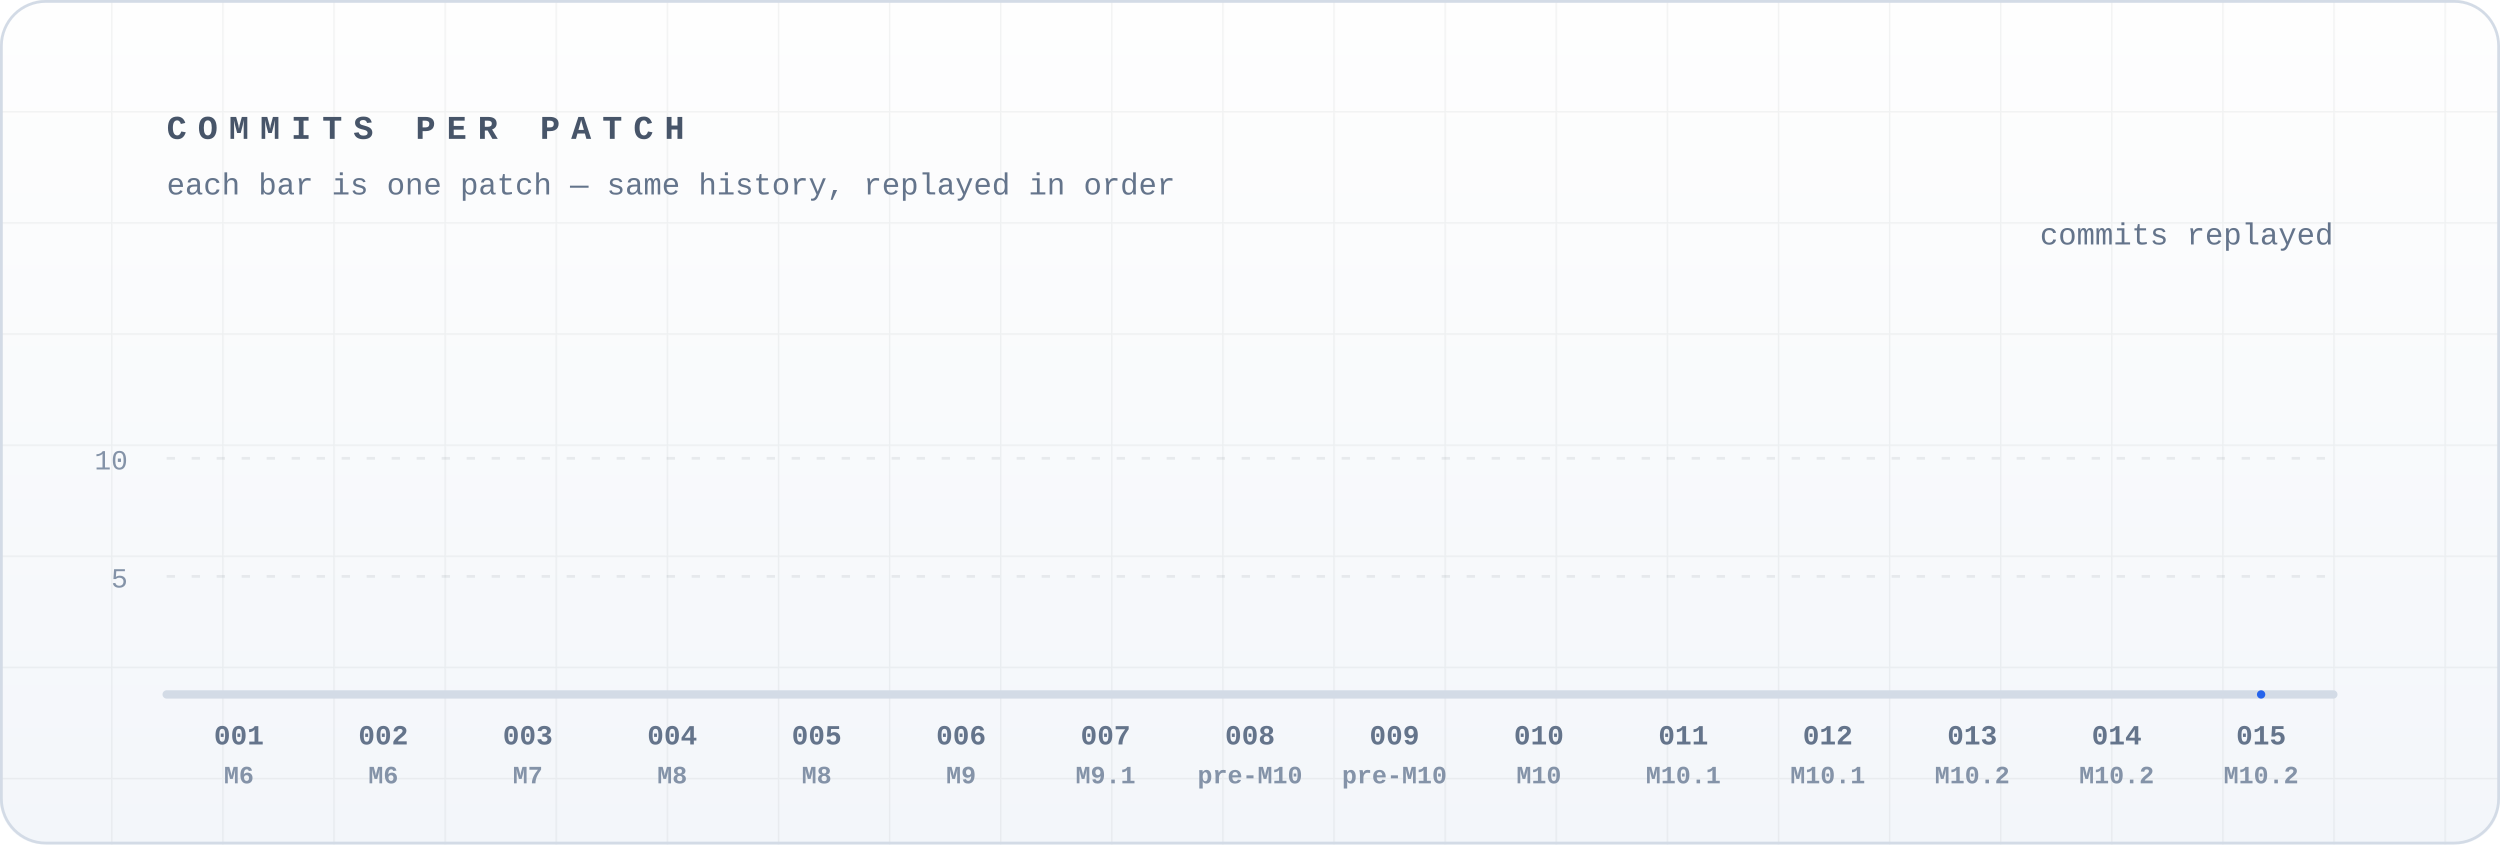
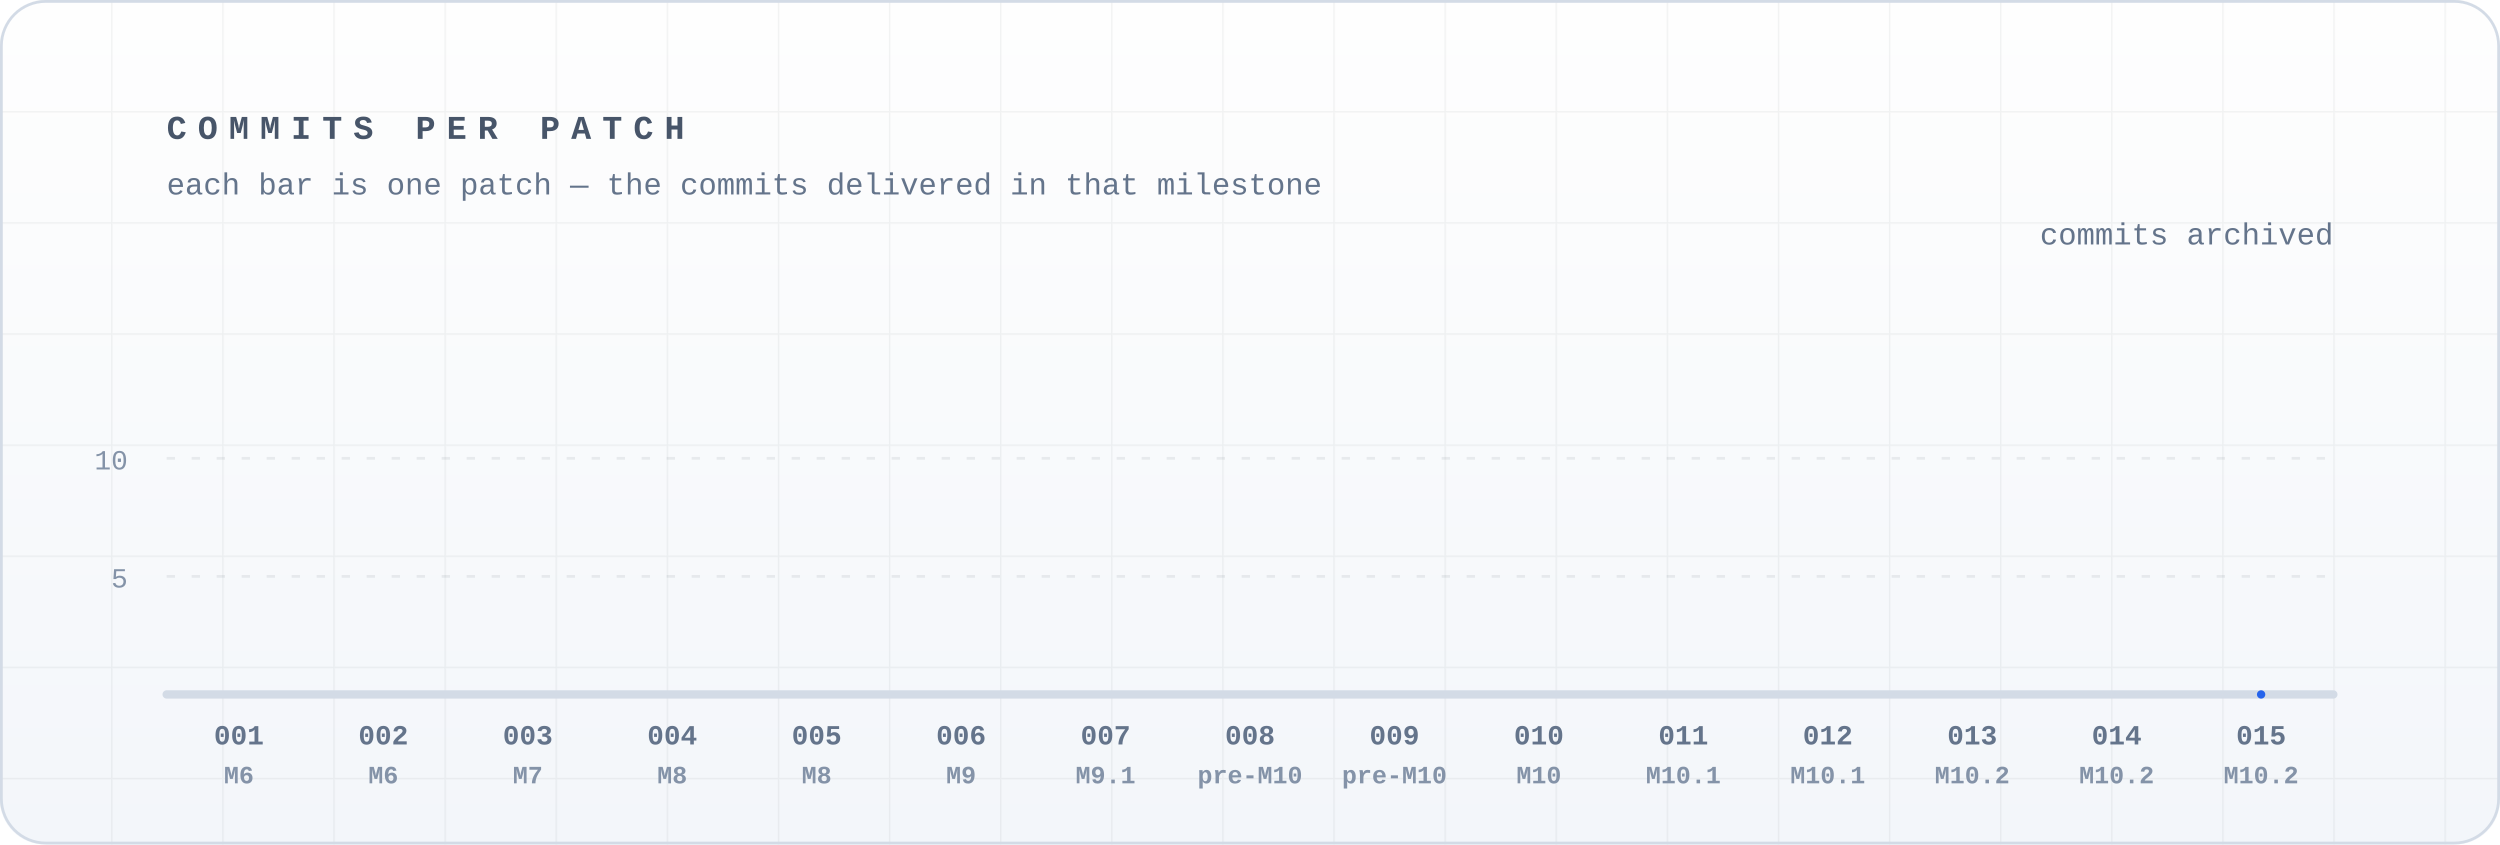
<svg xmlns="http://www.w3.org/2000/svg" viewBox="0 0 900 304" width="900" height="304" role="img">
  <style>.lab{font:700 12px ui-monospace,SFMono-Regular,Menlo,Consolas,'Liberation Mono','DejaVu Sans Mono',monospace;text-anchor:middle;fill:#1d4ed8;opacity:0}.pid{font:600 10px ui-monospace,SFMono-Regular,Menlo,Consolas,'Liberation Mono','DejaVu Sans Mono',monospace;text-anchor:middle;fill:#64748b}.mil{font:600 9px ui-monospace,SFMono-Regular,Menlo,Consolas,'Liberation Mono','DejaVu Sans Mono',monospace;text-anchor:middle;fill:#8493a8}.bar{transform-box:fill-box;transform-origin:center bottom;transform:scaleY(0)}.tot{opacity:0;font:900 40px Impact,'Arial Black','Helvetica Neue',Arial,sans-serif;text-anchor:end}.grid{animation:drift 7s linear infinite}@keyframes drift{to{transform:translate(40px,40px)}}@keyframes fade{0%{opacity:1}86.667%{opacity:1}91.667%{opacity:0}100%{opacity:0}}.fade{animation:fade 12s linear infinite}@keyframes g0{0%{transform:scaleY(0)}5%{transform:scaleY(0);animation-timing-function:cubic-bezier(.2,.8,.2,1)}9.583%{transform:scaleY(1)}100%{transform:scaleY(1)}}.g0{animation:g0 12s linear infinite}@keyframes v0{0%{opacity:0}9.581%{opacity:0}9.583%{opacity:1}100%{opacity:1}}.v0{animation:v0 12s linear infinite}@keyframes g1{0%{transform:scaleY(0)}7.5%{transform:scaleY(0);animation-timing-function:cubic-bezier(.2,.8,.2,1)}12.083%{transform:scaleY(1)}100%{transform:scaleY(1)}}.g1{animation:g1 12s linear infinite}@keyframes v1{0%{opacity:0}12.081%{opacity:0}12.083%{opacity:1}100%{opacity:1}}.v1{animation:v1 12s linear infinite}@keyframes g2{0%{transform:scaleY(0)}10%{transform:scaleY(0);animation-timing-function:cubic-bezier(.2,.8,.2,1)}14.583%{transform:scaleY(1)}100%{transform:scaleY(1)}}.g2{animation:g2 12s linear infinite}@keyframes v2{0%{opacity:0}14.581%{opacity:0}14.583%{opacity:1}100%{opacity:1}}.v2{animation:v2 12s linear infinite}@keyframes g3{0%{transform:scaleY(0)}12.5%{transform:scaleY(0);animation-timing-function:cubic-bezier(.2,.8,.2,1)}17.083%{transform:scaleY(1)}100%{transform:scaleY(1)}}.g3{animation:g3 12s linear infinite}@keyframes v3{0%{opacity:0}17.081%{opacity:0}17.083%{opacity:1}100%{opacity:1}}.v3{animation:v3 12s linear infinite}@keyframes g4{0%{transform:scaleY(0)}15%{transform:scaleY(0);animation-timing-function:cubic-bezier(.2,.8,.2,1)}19.583%{transform:scaleY(1)}100%{transform:scaleY(1)}}.g4{animation:g4 12s linear infinite}@keyframes v4{0%{opacity:0}19.581%{opacity:0}19.583%{opacity:1}100%{opacity:1}}.v4{animation:v4 12s linear infinite}@keyframes g5{0%{transform:scaleY(0)}17.5%{transform:scaleY(0);animation-timing-function:cubic-bezier(.2,.8,.2,1)}22.083%{transform:scaleY(1)}100%{transform:scaleY(1)}}.g5{animation:g5 12s linear infinite}@keyframes v5{0%{opacity:0}22.081%{opacity:0}22.083%{opacity:1}100%{opacity:1}}.v5{animation:v5 12s linear infinite}@keyframes g6{0%{transform:scaleY(0)}20%{transform:scaleY(0);animation-timing-function:cubic-bezier(.2,.8,.2,1)}24.583%{transform:scaleY(1)}100%{transform:scaleY(1)}}.g6{animation:g6 12s linear infinite}@keyframes v6{0%{opacity:0}24.581%{opacity:0}24.583%{opacity:1}100%{opacity:1}}.v6{animation:v6 12s linear infinite}@keyframes g7{0%{transform:scaleY(0)}22.5%{transform:scaleY(0);animation-timing-function:cubic-bezier(.2,.8,.2,1)}27.083%{transform:scaleY(1)}100%{transform:scaleY(1)}}.g7{animation:g7 12s linear infinite}@keyframes v7{0%{opacity:0}27.081%{opacity:0}27.083%{opacity:1}100%{opacity:1}}.v7{animation:v7 12s linear infinite}@keyframes g8{0%{transform:scaleY(0)}25%{transform:scaleY(0);animation-timing-function:cubic-bezier(.2,.8,.2,1)}29.583%{transform:scaleY(1)}100%{transform:scaleY(1)}}.g8{animation:g8 12s linear infinite}@keyframes v8{0%{opacity:0}29.581%{opacity:0}29.583%{opacity:1}100%{opacity:1}}.v8{animation:v8 12s linear infinite}@keyframes g9{0%{transform:scaleY(0)}27.5%{transform:scaleY(0);animation-timing-function:cubic-bezier(.2,.8,.2,1)}32.083%{transform:scaleY(1)}100%{transform:scaleY(1)}}.g9{animation:g9 12s linear infinite}@keyframes v9{0%{opacity:0}32.081%{opacity:0}32.083%{opacity:1}100%{opacity:1}}.v9{animation:v9 12s linear infinite}@keyframes g10{0%{transform:scaleY(0)}30%{transform:scaleY(0);animation-timing-function:cubic-bezier(.2,.8,.2,1)}34.583%{transform:scaleY(1)}100%{transform:scaleY(1)}}.g10{animation:g10 12s linear infinite}@keyframes v10{0%{opacity:0}34.581%{opacity:0}34.583%{opacity:1}100%{opacity:1}}.v10{animation:v10 12s linear infinite}@keyframes g11{0%{transform:scaleY(0)}32.5%{transform:scaleY(0);animation-timing-function:cubic-bezier(.2,.8,.2,1)}37.083%{transform:scaleY(1)}100%{transform:scaleY(1)}}.g11{animation:g11 12s linear infinite}@keyframes v11{0%{opacity:0}37.081%{opacity:0}37.083%{opacity:1}100%{opacity:1}}.v11{animation:v11 12s linear infinite}@keyframes g12{0%{transform:scaleY(0)}35%{transform:scaleY(0);animation-timing-function:cubic-bezier(.2,.8,.2,1)}39.583%{transform:scaleY(1)}100%{transform:scaleY(1)}}.g12{animation:g12 12s linear infinite}@keyframes v12{0%{opacity:0}39.581%{opacity:0}39.583%{opacity:1}100%{opacity:1}}.v12{animation:v12 12s linear infinite}@keyframes g13{0%{transform:scaleY(0)}37.5%{transform:scaleY(0);animation-timing-function:cubic-bezier(.2,.8,.2,1)}42.083%{transform:scaleY(1)}100%{transform:scaleY(1)}}.g13{animation:g13 12s linear infinite}@keyframes v13{0%{opacity:0}42.081%{opacity:0}42.083%{opacity:1}100%{opacity:1}}.v13{animation:v13 12s linear infinite}@keyframes g14{0%{transform:scaleY(0)}40%{transform:scaleY(0);animation-timing-function:cubic-bezier(.2,.8,.2,1)}44.583%{transform:scaleY(1)}100%{transform:scaleY(1)}}.g14{animation:g14 12s linear infinite}@keyframes v14{0%{opacity:0}44.581%{opacity:0}44.583%{opacity:1}100%{opacity:1}}.v14{animation:v14 12s linear infinite}@keyframes t0{0%{opacity:1}9.581%{opacity:1}9.583%{opacity:0}100%{opacity:0}}.t0{animation:t0 12s linear infinite}@keyframes t1{0%{opacity:0}9.581%{opacity:0}9.583%{opacity:1}12.081%{opacity:1}12.083%{opacity:0}100%{opacity:0}}.t1{animation:t1 12s linear infinite}@keyframes t2{0%{opacity:0}12.081%{opacity:0}12.083%{opacity:1}14.581%{opacity:1}14.583%{opacity:0}100%{opacity:0}}.t2{animation:t2 12s linear infinite}@keyframes t3{0%{opacity:0}14.581%{opacity:0}14.583%{opacity:1}17.081%{opacity:1}17.083%{opacity:0}100%{opacity:0}}.t3{animation:t3 12s linear infinite}@keyframes t4{0%{opacity:0}17.081%{opacity:0}17.083%{opacity:1}19.581%{opacity:1}19.583%{opacity:0}100%{opacity:0}}.t4{animation:t4 12s linear infinite}@keyframes t5{0%{opacity:0}19.581%{opacity:0}19.583%{opacity:1}22.081%{opacity:1}22.083%{opacity:0}100%{opacity:0}}.t5{animation:t5 12s linear infinite}@keyframes t6{0%{opacity:0}22.081%{opacity:0}22.083%{opacity:1}24.581%{opacity:1}24.583%{opacity:0}100%{opacity:0}}.t6{animation:t6 12s linear infinite}@keyframes t7{0%{opacity:0}24.581%{opacity:0}24.583%{opacity:1}27.081%{opacity:1}27.083%{opacity:0}100%{opacity:0}}.t7{animation:t7 12s linear infinite}@keyframes t8{0%{opacity:0}27.081%{opacity:0}27.083%{opacity:1}29.581%{opacity:1}29.583%{opacity:0}100%{opacity:0}}.t8{animation:t8 12s linear infinite}@keyframes t9{0%{opacity:0}29.581%{opacity:0}29.583%{opacity:1}32.081%{opacity:1}32.083%{opacity:0}100%{opacity:0}}.t9{animation:t9 12s linear infinite}@keyframes t10{0%{opacity:0}32.081%{opacity:0}32.083%{opacity:1}34.581%{opacity:1}34.583%{opacity:0}100%{opacity:0}}.t10{animation:t10 12s linear infinite}@keyframes t11{0%{opacity:0}34.581%{opacity:0}34.583%{opacity:1}37.081%{opacity:1}37.083%{opacity:0}100%{opacity:0}}.t11{animation:t11 12s linear infinite}@keyframes t12{0%{opacity:0}37.081%{opacity:0}37.083%{opacity:1}39.581%{opacity:1}39.583%{opacity:0}100%{opacity:0}}.t12{animation:t12 12s linear infinite}@keyframes t13{0%{opacity:0}39.581%{opacity:0}39.583%{opacity:1}42.081%{opacity:1}42.083%{opacity:0}100%{opacity:0}}.t13{animation:t13 12s linear infinite}@keyframes t14{0%{opacity:0}42.081%{opacity:0}42.083%{opacity:1}44.581%{opacity:1}44.583%{opacity:0}100%{opacity:0}}.t14{animation:t14 12s linear infinite}@keyframes t15{0%{opacity:0}44.581%{opacity:0}44.583%{opacity:1}100%{opacity:1}}.t15{animation:t15 12s linear infinite}@keyframes prog{0%{stroke-dashoffset:728}5%{stroke-dashoffset:728}40%{stroke-dashoffset:0}100%{stroke-dashoffset:0}}.prog{stroke-dasharray:728 728;stroke-dashoffset:728;animation:prog 12s linear infinite}@keyframes pk{0%{transform:translateX(0);opacity:0}4.998%{transform:translateX(0);opacity:0}5%{transform:translateX(0);opacity:1}40%{transform:translateX(728px);opacity:1}43.333%{transform:translateX(728px);opacity:0}100%{transform:translateX(728px);opacity:0}}.pk{opacity:0;animation:pk 12s linear infinite}@media (prefers-reduced-motion:reduce){*{animation:none!important}.bar{transform:none}.lab{opacity:1}.tot{opacity:0}.totL{opacity:1}.pk{display:none}.prog{stroke-dashoffset:0}.fade{opacity:1}}</style>
  <defs>
    <linearGradient id="bg" x1="0" y1="0" x2="0" y2="1">
      <stop offset="0" stop-color="#fefefe" />
      <stop offset="1" stop-color="#f3f6fa" />
    </linearGradient>
    <linearGradient id="fire" x1="0" y1="0" x2="1" y2="0">
      <stop offset="0" stop-color="#38bdf8" />
      <stop offset=".5" stop-color="#6366f1" />
      <stop offset="1" stop-color="#a855f7" />
    </linearGradient>
    <pattern id="gp" width="40" height="40" patternUnits="userSpaceOnUse">
      <path d="M40 0H0V40" fill="none" stroke="#0e1726" stroke-opacity=".05" />
    </pattern>
    <clipPath id="clip">
      <rect width="900" height="304" rx="16" />
    </clipPath>
    <filter id="blur" x="-50%" y="-20%" width="200%" height="140%">
      <feGaussianBlur stdDeviation="7" />
    </filter>
    <filter id="blur2" x="-300%" y="-300%" width="700%" height="700%">
      <feGaussianBlur stdDeviation="4" />
    </filter>
  </defs>
  <g clip-path="url(#clip)">
    <rect width="900" height="304" fill="url(#bg)" />
    <g class="grid">
      <rect x="-40" y="-40" width="980" height="384" fill="url(#gp)" />
    </g>
  </g>
  <rect x=".5" y=".5" width="899" height="303" rx="16" fill="none" stroke="#d3dbe6" />
  <text x="60" y="50" font-family="ui-monospace,SFMono-Regular,Menlo,Consolas,'Liberation Mono','DejaVu Sans Mono',monospace" font-size="12" font-weight="700" letter-spacing="4" fill="#475569">COMMITS PER PATCH</text>
-   <text x="60" y="70" font-family="ui-monospace,SFMono-Regular,Menlo,Consolas,'Liberation Mono','DejaVu Sans Mono',monospace" font-size="11" fill="#64748b">each bar is one patch — same history, replayed in order</text>
-   <text x="840" y="88" text-anchor="end" font-family="ui-monospace,SFMono-Regular,Menlo,Consolas,'Liberation Mono','DejaVu Sans Mono',monospace" font-size="11" fill="#64748b">commits replayed</text>
+   <text x="60" y="70" font-family="ui-monospace,SFMono-Regular,Menlo,Consolas,'Liberation Mono','DejaVu Sans Mono',monospace" font-size="11" fill="#64748b">each bar is one patch — the commits delivered in that milestone</text>
+   <text x="840" y="88" text-anchor="end" font-family="ui-monospace,SFMono-Regular,Menlo,Consolas,'Liberation Mono','DejaVu Sans Mono',monospace" font-size="11" fill="#64748b">commits archived</text>
  <line x1="60" y1="207.5" x2="840" y2="207.5" stroke="#0e1726" stroke-opacity=".07" stroke-dasharray="3 6" />
  <text x="46" y="211.5" text-anchor="end" font-family="ui-monospace,SFMono-Regular,Menlo,Consolas,'Liberation Mono','DejaVu Sans Mono',monospace" font-size="10" fill="#8493a8">5</text>
  <line x1="60" y1="165" x2="840" y2="165" stroke="#0e1726" stroke-opacity=".07" stroke-dasharray="3 6" />
  <text x="46" y="169" text-anchor="end" font-family="ui-monospace,SFMono-Regular,Menlo,Consolas,'Liberation Mono','DejaVu Sans Mono',monospace" font-size="10" fill="#8493a8">10</text>
  <line x1="60" y1="250" x2="840" y2="250" stroke="#d3dbe6" stroke-width="3" stroke-linecap="round" />
  <g class="fade">
    <g filter="url(#blur)" opacity=".35">
      <rect class="bar g0" x="68" y="148" width="36" height="102" rx="4" fill="#38bdf8" />
      <rect class="bar g1" x="120" y="241.5" width="36" height="8.5" rx="4" fill="#3eb1f7" />
      <rect class="bar g2" x="172" y="190.5" width="36" height="59.5" rx="4" fill="#44a4f6" />
      <rect class="bar g3" x="224" y="199" width="36" height="51" rx="4" fill="#4a98f5" />
      <rect class="bar g4" x="276" y="241.5" width="36" height="8.5" rx="4" fill="#518bf4" />
      <rect class="bar g5" x="328" y="199" width="36" height="51" rx="4" fill="#577ff3" />
      <rect class="bar g6" x="380" y="216" width="36" height="34" rx="4" fill="#5d72f2" />
      <rect class="bar g7" x="432" y="190.5" width="36" height="59.5" rx="4" fill="#6366f1" />
      <rect class="bar g8" x="484" y="182" width="36" height="68" rx="4" fill="#6d64f2" />
      <rect class="bar g9" x="536" y="165" width="36" height="85" rx="4" fill="#7761f3" />
      <rect class="bar g10" x="588" y="241.5" width="36" height="8.5" rx="4" fill="#815ff4" />
      <rect class="bar g11" x="640" y="207.5" width="36" height="42.5" rx="4" fill="#8a5cf4" />
      <rect class="bar g12" x="692" y="139.5" width="36" height="110.5" rx="4" fill="#945af5" />
      <rect class="bar g13" x="744" y="131" width="36" height="119" rx="4" fill="#9e57f6" />
      <rect class="bar g14" x="796" y="114" width="36" height="136" rx="4" fill="#a855f7" />
    </g>
    <rect class="bar g0" x="68" y="148" width="36" height="102" rx="4" fill="#38bdf8" />
    <rect class="bar g1" x="120" y="241.5" width="36" height="8.5" rx="4" fill="#3eb1f7" />
    <rect class="bar g2" x="172" y="190.5" width="36" height="59.5" rx="4" fill="#44a4f6" />
    <rect class="bar g3" x="224" y="199" width="36" height="51" rx="4" fill="#4a98f5" />
    <rect class="bar g4" x="276" y="241.5" width="36" height="8.5" rx="4" fill="#518bf4" />
    <rect class="bar g5" x="328" y="199" width="36" height="51" rx="4" fill="#577ff3" />
    <rect class="bar g6" x="380" y="216" width="36" height="34" rx="4" fill="#5d72f2" />
    <rect class="bar g7" x="432" y="190.5" width="36" height="59.5" rx="4" fill="#6366f1" />
    <rect class="bar g8" x="484" y="182" width="36" height="68" rx="4" fill="#6d64f2" />
    <rect class="bar g9" x="536" y="165" width="36" height="85" rx="4" fill="#7761f3" />
    <rect class="bar g10" x="588" y="241.5" width="36" height="8.5" rx="4" fill="#815ff4" />
    <rect class="bar g11" x="640" y="207.5" width="36" height="42.5" rx="4" fill="#8a5cf4" />
    <rect class="bar g12" x="692" y="139.5" width="36" height="110.5" rx="4" fill="#945af5" />
    <rect class="bar g13" x="744" y="131" width="36" height="119" rx="4" fill="#9e57f6" />
    <rect class="bar g14" x="796" y="114" width="36" height="136" rx="4" fill="#a855f7" />
    <line class="prog" x1="86" y1="250" x2="814" y2="250" stroke="#2563eb" stroke-width="3" stroke-linecap="round" />
    <text class="lab v0" x="86" y="140">12</text>
    <text class="lab v1" x="138" y="233.5">1</text>
    <text class="lab v2" x="190" y="182.5">7</text>
    <text class="lab v3" x="242" y="191">6</text>
    <text class="lab v4" x="294" y="233.5">1</text>
    <text class="lab v5" x="346" y="191">6</text>
    <text class="lab v6" x="398" y="208">4</text>
    <text class="lab v7" x="450" y="182.5">7</text>
    <text class="lab v8" x="502" y="174">8</text>
    <text class="lab v9" x="554" y="157">10</text>
    <text class="lab v10" x="606" y="233.5">1</text>
    <text class="lab v11" x="658" y="199.5">5</text>
    <text class="lab v12" x="710" y="131.5">13</text>
    <text class="lab v13" x="762" y="123">14</text>
    <text class="lab v14" x="814" y="106">16</text>
    <text class="pid" x="86" y="268">001</text>
    <text class="mil" x="86" y="282">M6</text>
    <text class="pid" x="138" y="268">002</text>
    <text class="mil" x="138" y="282">M6</text>
    <text class="pid" x="190" y="268">003</text>
    <text class="mil" x="190" y="282">M7</text>
    <text class="pid" x="242" y="268">004</text>
    <text class="mil" x="242" y="282">M8</text>
    <text class="pid" x="294" y="268">005</text>
    <text class="mil" x="294" y="282">M8</text>
    <text class="pid" x="346" y="268">006</text>
    <text class="mil" x="346" y="282">M9</text>
    <text class="pid" x="398" y="268">007</text>
    <text class="mil" x="398" y="282">M9.1</text>
    <text class="pid" x="450" y="268">008</text>
    <text class="mil" x="450" y="282">pre-M10</text>
    <text class="pid" x="502" y="268">009</text>
    <text class="mil" x="502" y="282">pre-M10</text>
    <text class="pid" x="554" y="268">010</text>
    <text class="mil" x="554" y="282">M10</text>
    <text class="pid" x="606" y="268">011</text>
    <text class="mil" x="606" y="282">M10.1</text>
    <text class="pid" x="658" y="268">012</text>
    <text class="mil" x="658" y="282">M10.1</text>
    <text class="pid" x="710" y="268">013</text>
    <text class="mil" x="710" y="282">M10.2</text>
    <text class="pid" x="762" y="268">014</text>
    <text class="mil" x="762" y="282">M10.2</text>
    <text class="pid" x="814" y="268">015</text>
    <text class="mil" x="814" y="282">M10.2</text>
    <text class="tot t0" x="840" y="68" fill="url(#fire)">0</text>
    <text class="tot t1" x="840" y="68" fill="url(#fire)">12</text>
    <text class="tot t2" x="840" y="68" fill="url(#fire)">13</text>
    <text class="tot t3" x="840" y="68" fill="url(#fire)">20</text>
    <text class="tot t4" x="840" y="68" fill="url(#fire)">26</text>
    <text class="tot t5" x="840" y="68" fill="url(#fire)">27</text>
    <text class="tot t6" x="840" y="68" fill="url(#fire)">33</text>
    <text class="tot t7" x="840" y="68" fill="url(#fire)">37</text>
    <text class="tot t8" x="840" y="68" fill="url(#fire)">44</text>
    <text class="tot t9" x="840" y="68" fill="url(#fire)">52</text>
    <text class="tot t10" x="840" y="68" fill="url(#fire)">62</text>
    <text class="tot t11" x="840" y="68" fill="url(#fire)">63</text>
    <text class="tot t12" x="840" y="68" fill="url(#fire)">68</text>
    <text class="tot t13" x="840" y="68" fill="url(#fire)">81</text>
    <text class="tot t14" x="840" y="68" fill="url(#fire)">95</text>
    <text class="tot t15 totL" x="840" y="68" fill="url(#fire)">111</text>
    <g class="pk">
      <circle cx="86" cy="250" r="11" fill="#2563eb" opacity=".55" filter="url(#blur2)" />
      <circle cx="86" cy="250" r="4.5" fill="#1e3a8a" />
    </g>
  </g>
</svg>
